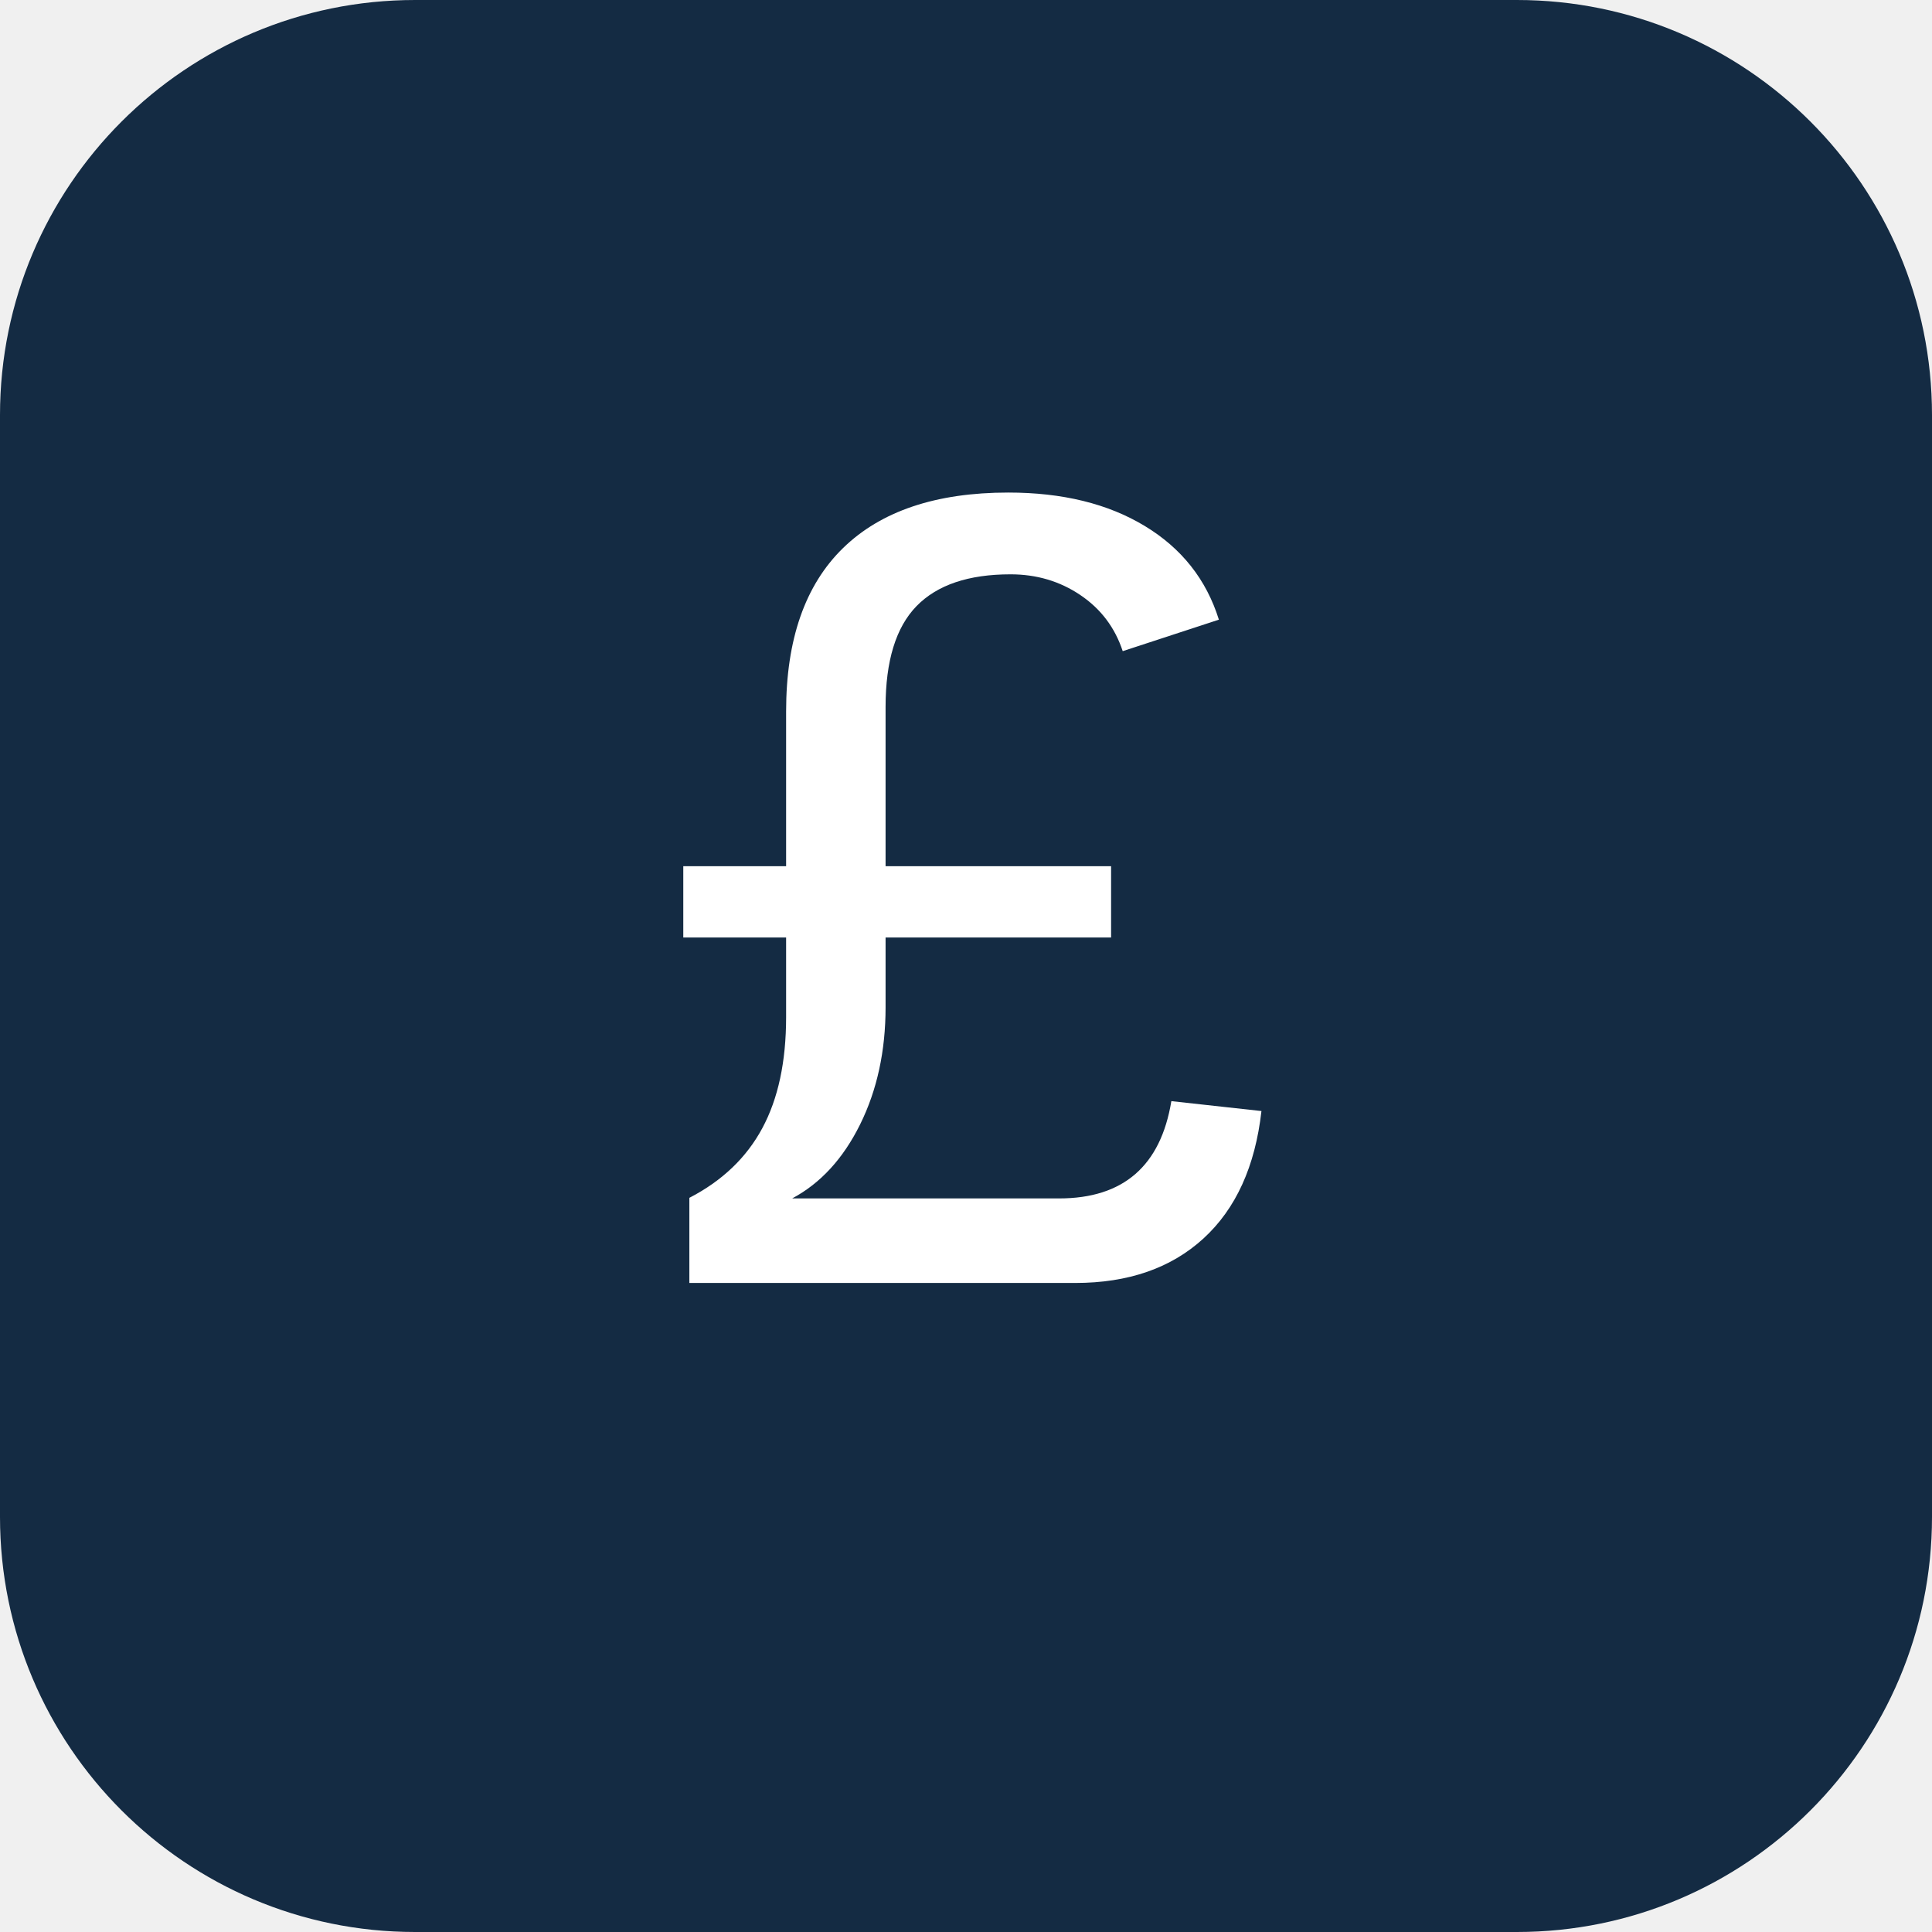
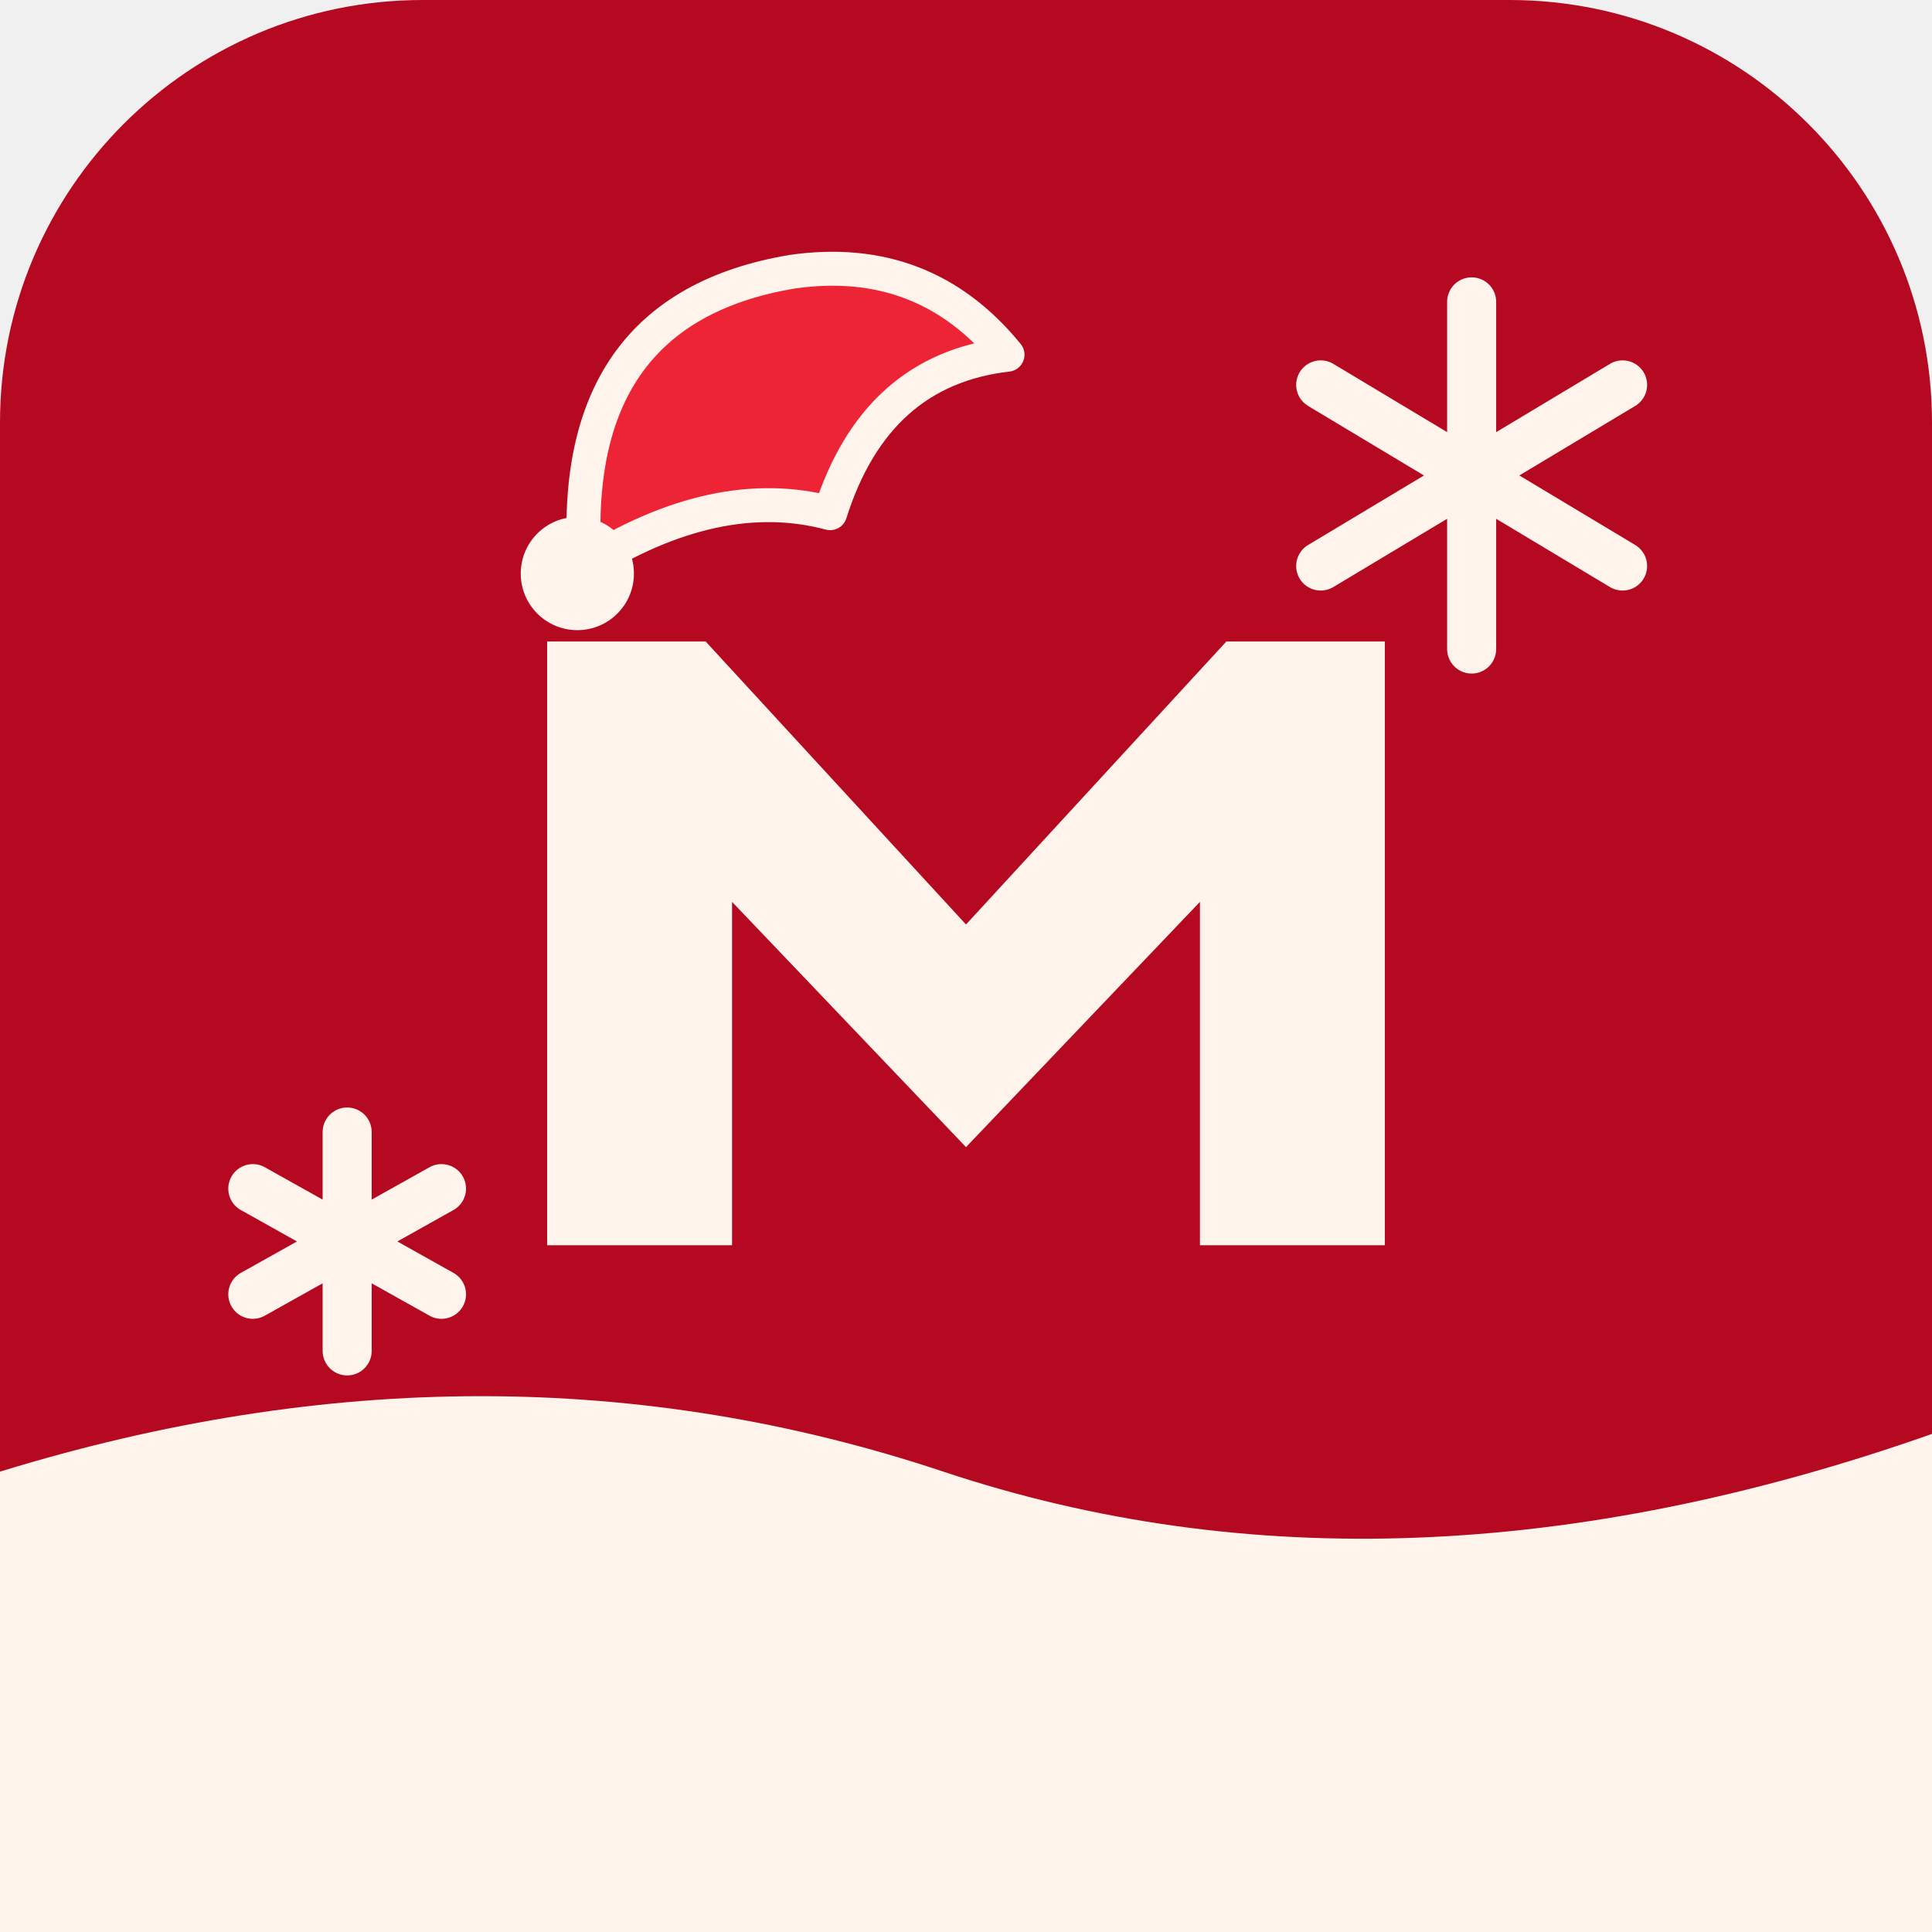
<svg xmlns="http://www.w3.org/2000/svg" viewBox="0 0 512 512">
-   <rect width="512" height="512" rx="110" fill="#142b43" />
-   <text x="256" y="340" text-anchor="middle" font-family="Arial" font-size="300" fill="white">£</text>
+   <rect width="512" height="512" rx="112" fill="#b50922" />
+   <path d="M0 390 Q130 350 250 390 T512 380 V512 H0Z" fill="#fff4ec" />
+   <g fill="none" stroke="#fff4ec" stroke-width="13" stroke-linecap="round">
+     <path d="M390 80v92m-40-70 80 48m-80 0 80-48M92 300v58m-25-43 50 28m-50 0 50-28" />
+   </g>
+   <path d="M145 330V170h42l69 75 69-75h42v160h-49V239l-62 65-62-65v91z" fill="#fff4ec" />
+   <path d="M155 150q-5-68 55-78q35-5 57 22q-35 4-47 42q-30-8-65 14z" fill="#ed2436" stroke="#fff4ec" stroke-width="9" stroke-linejoin="round" />
+   <circle cx="153" cy="152" r="15" fill="#fff4ec" />
</svg>
